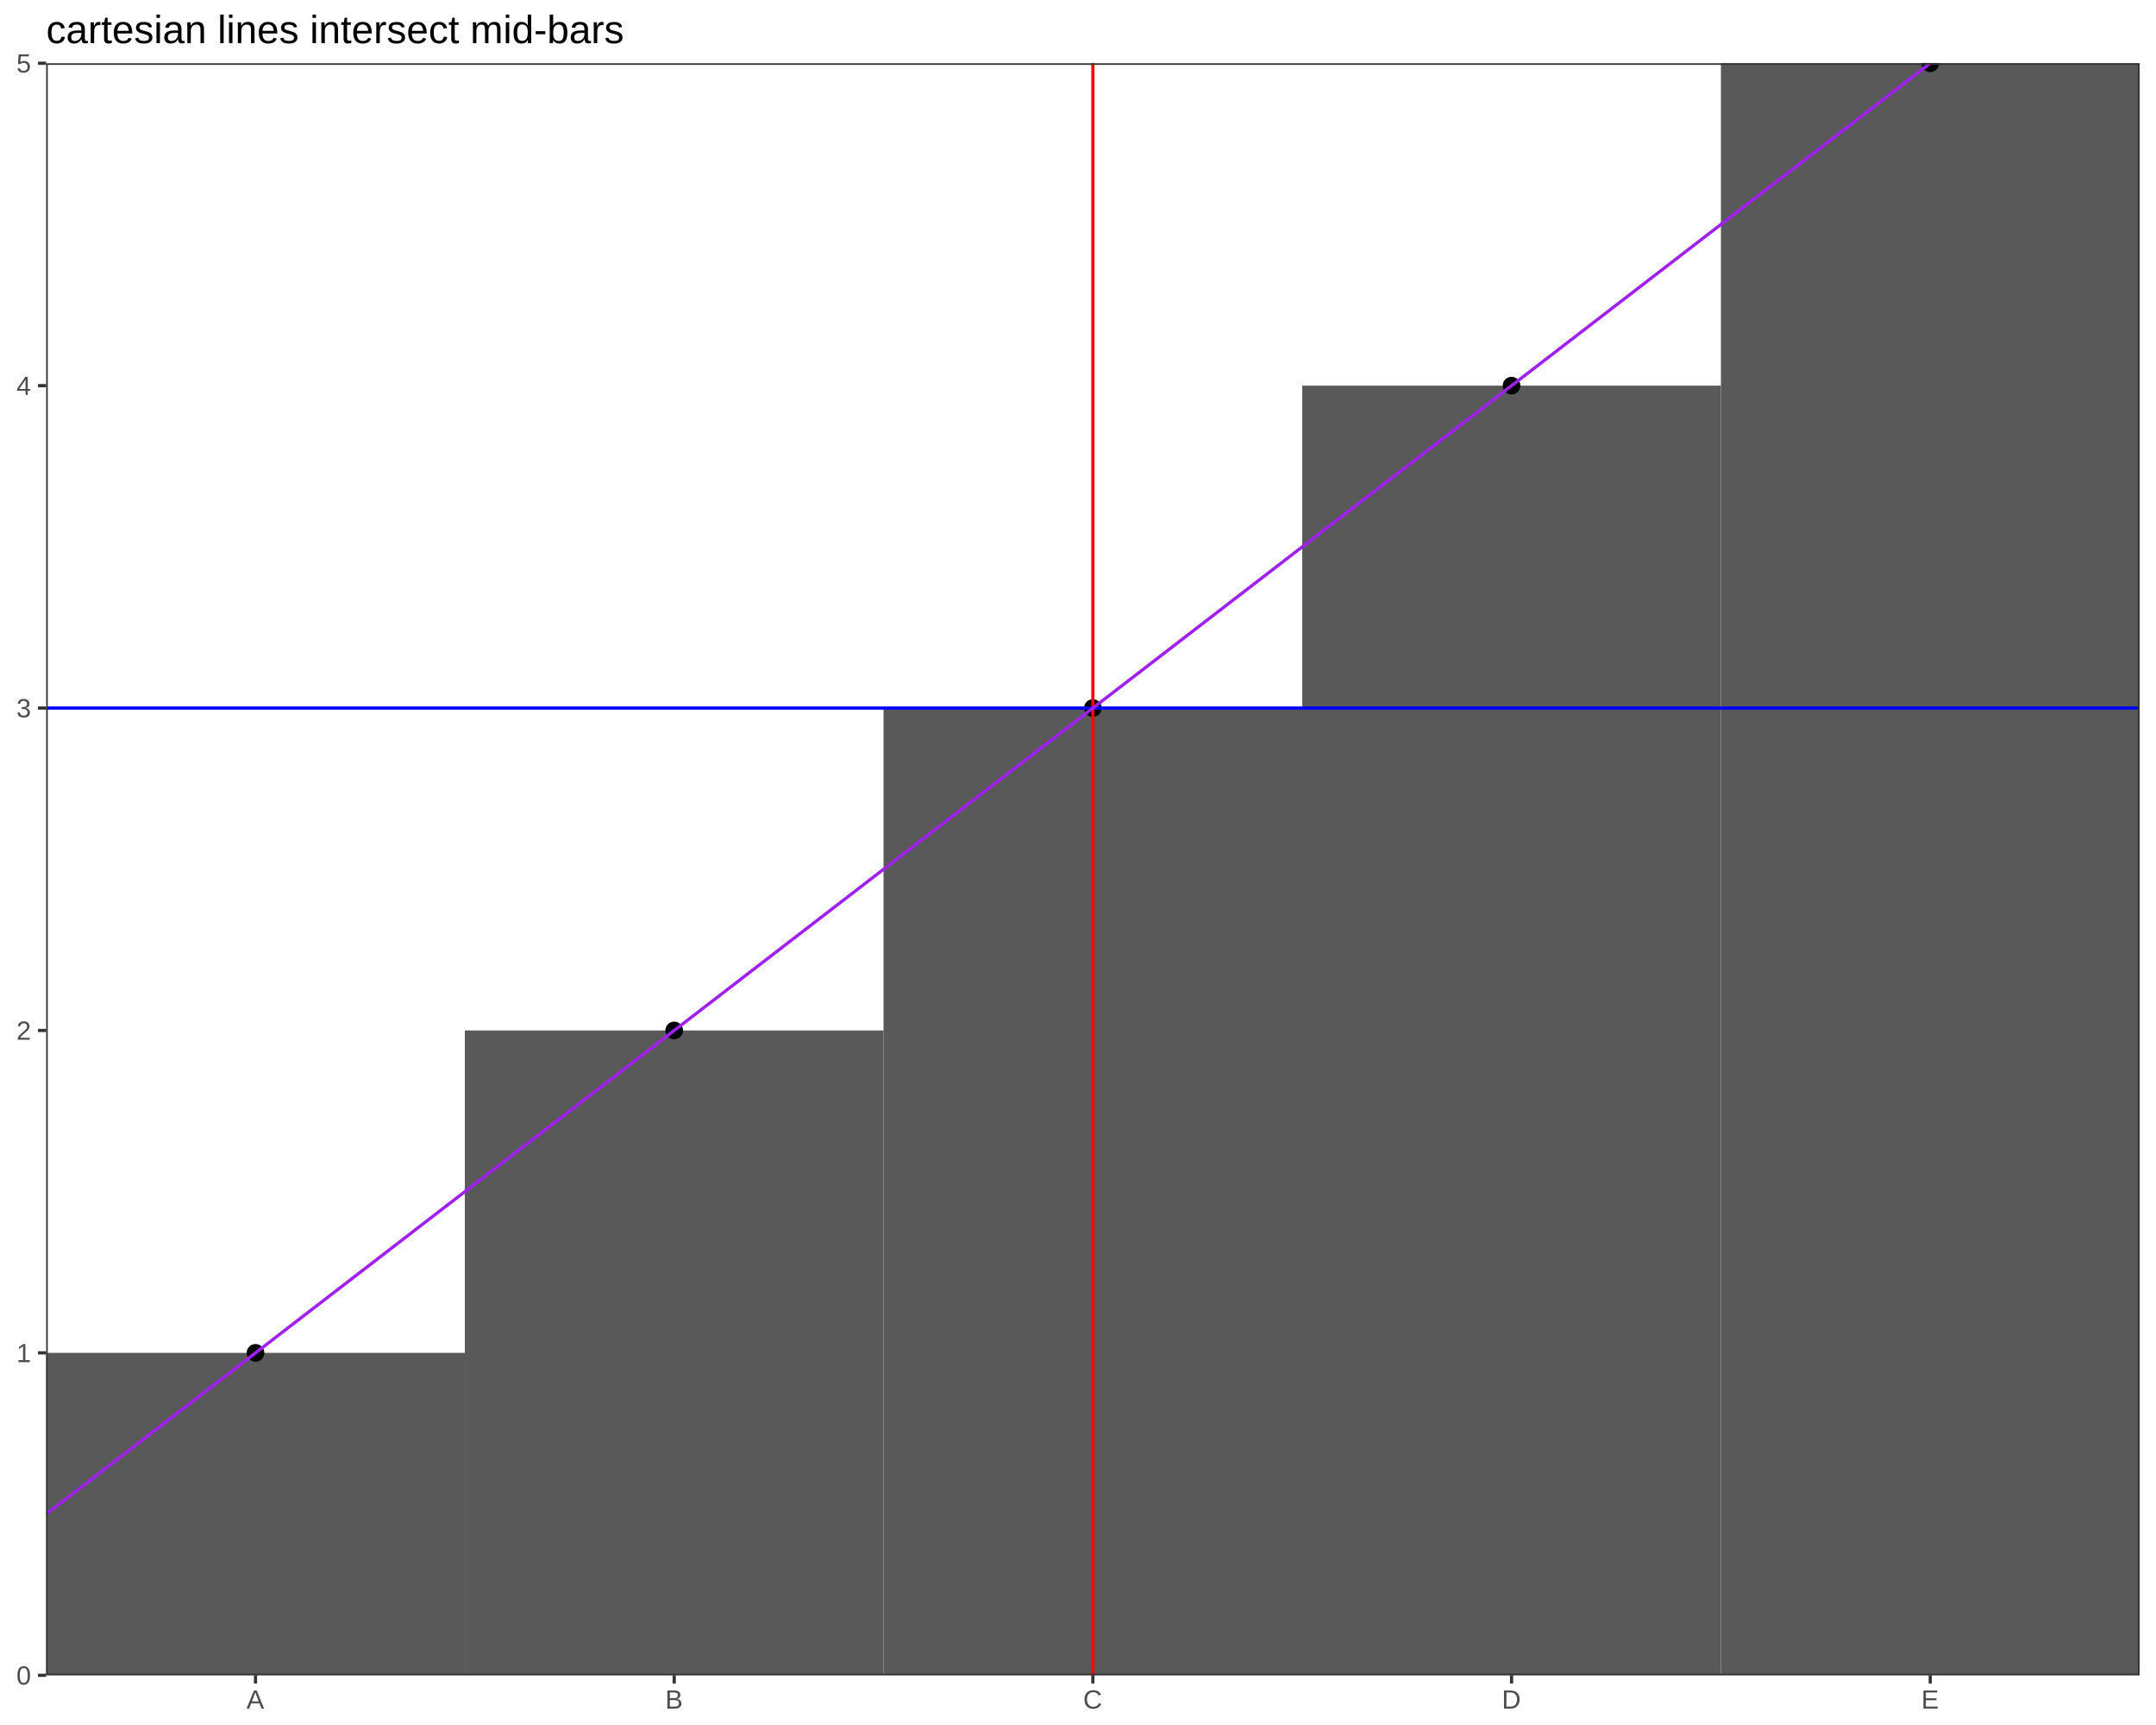
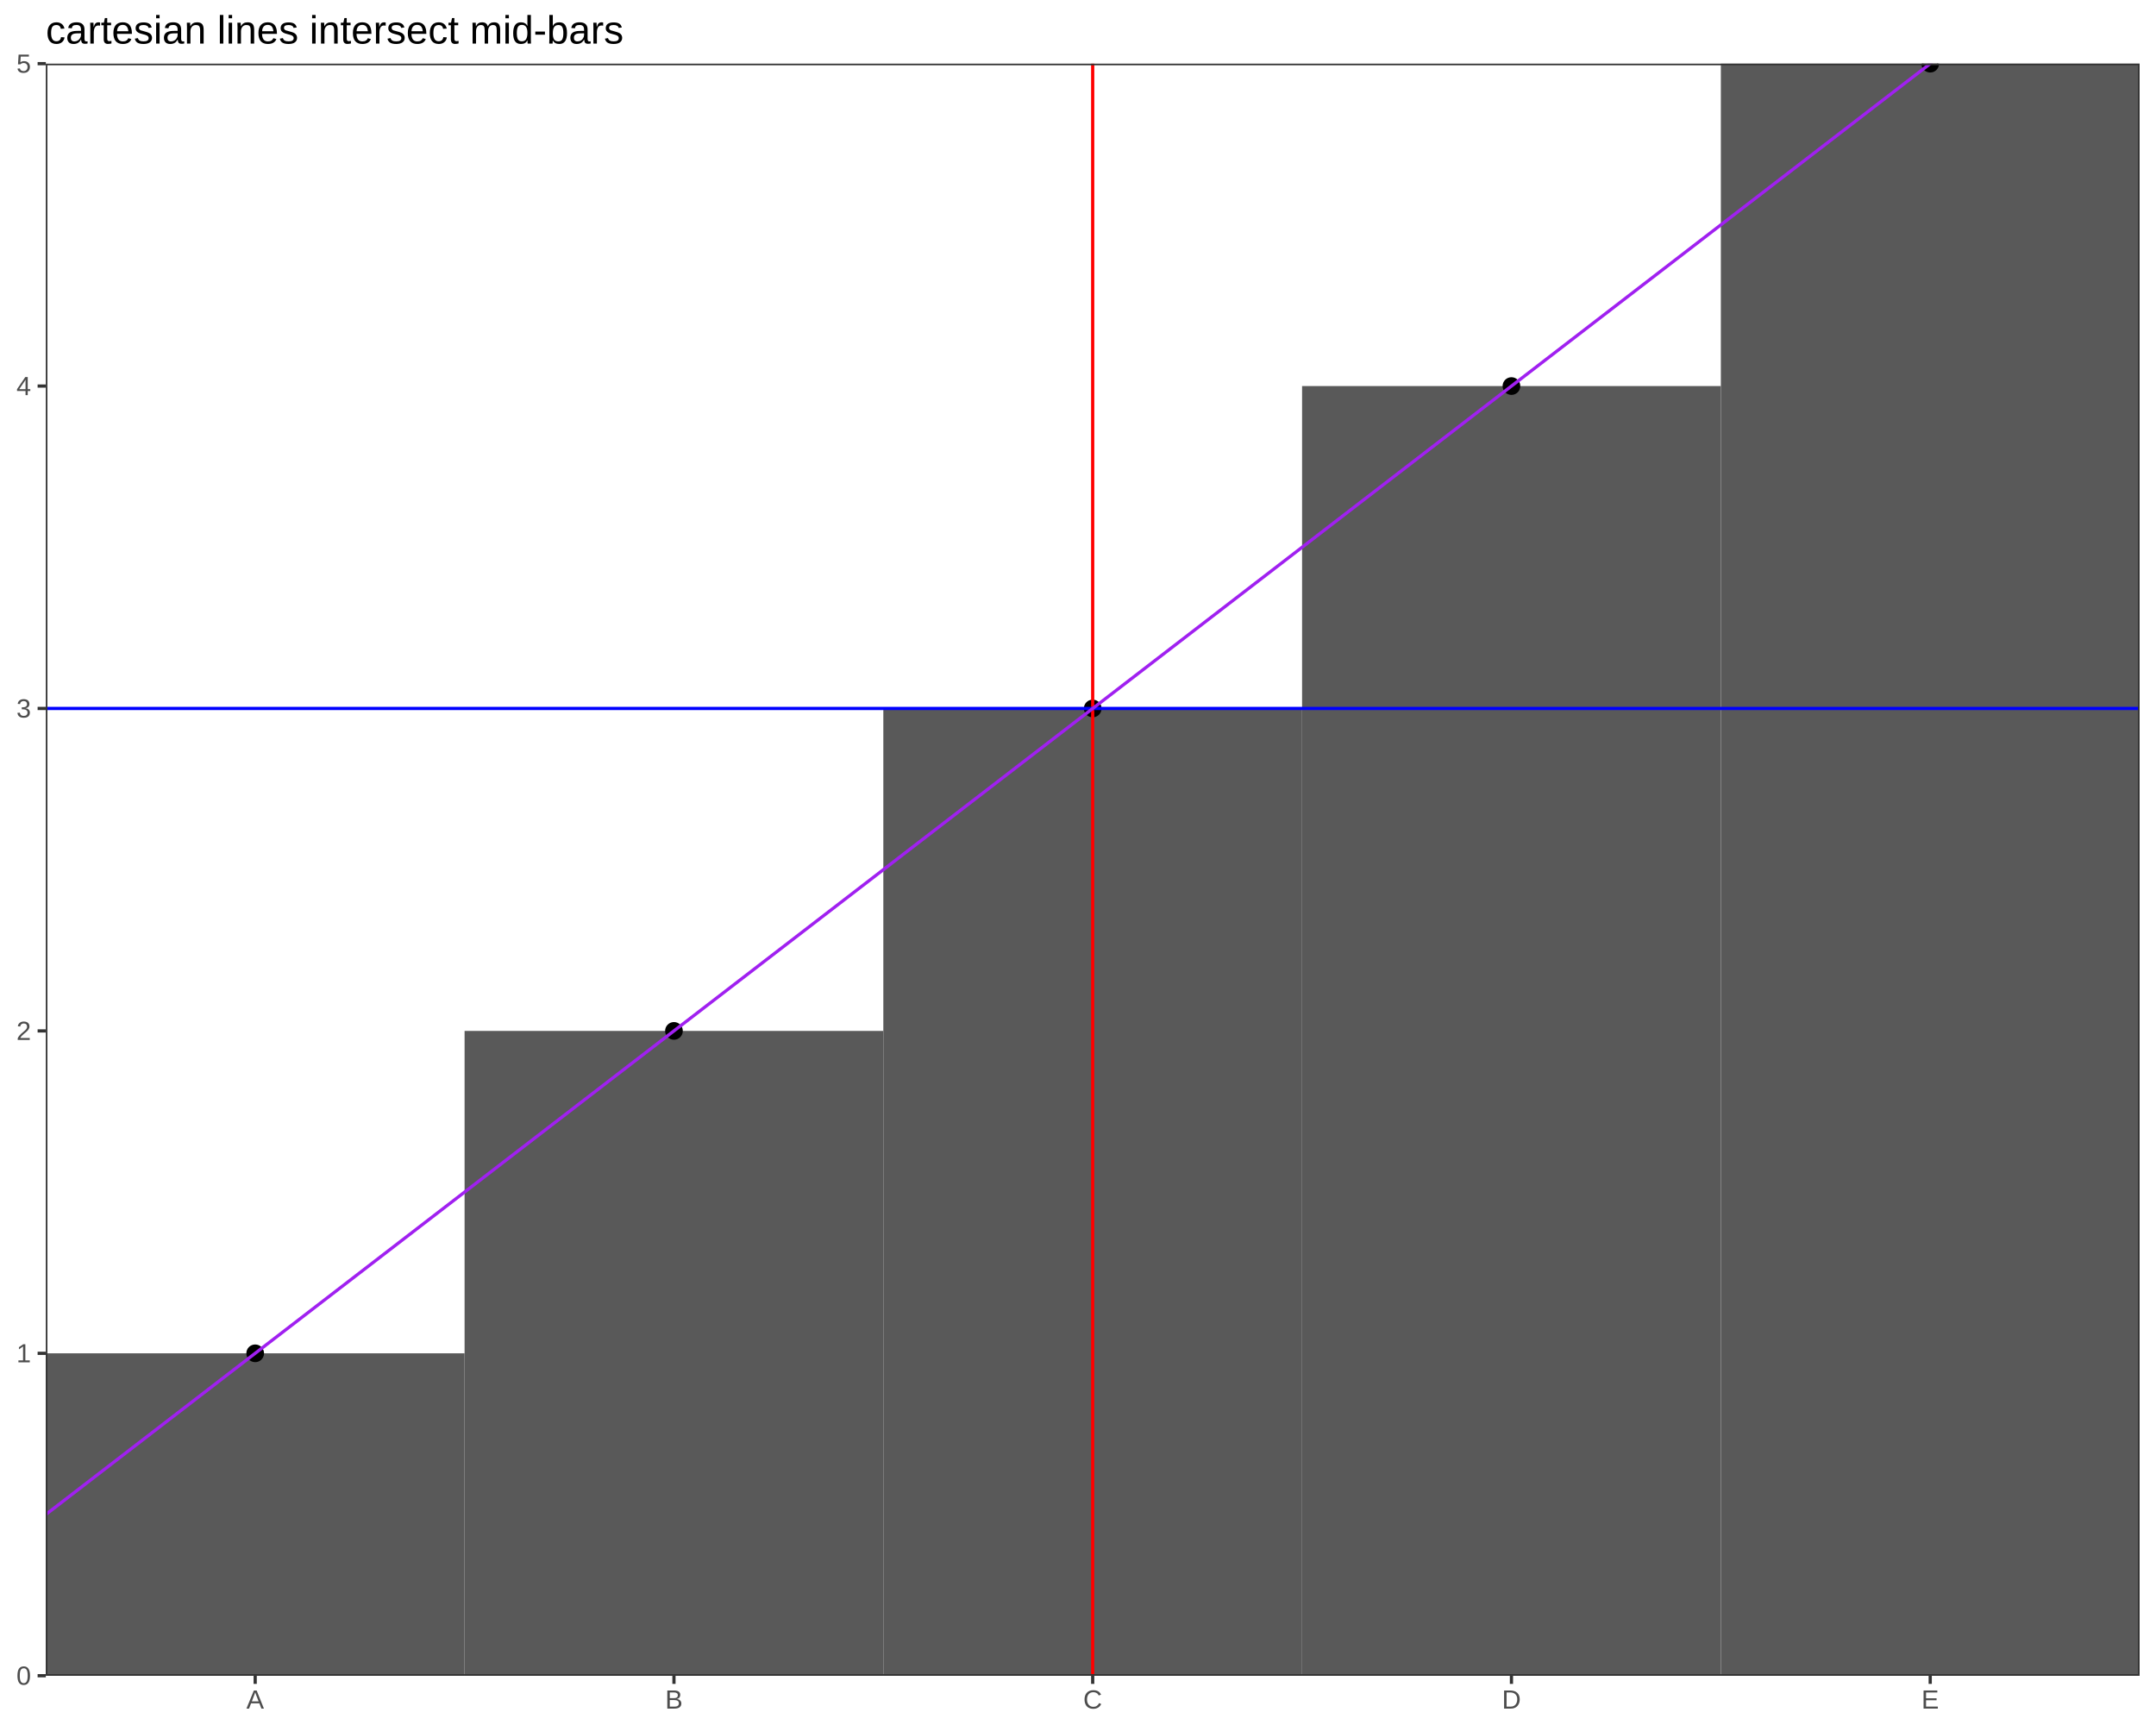
<svg xmlns="http://www.w3.org/2000/svg" viewBox="0 0 720.00 576.00">
  <defs>
    <style type="text/css">
-     line, polyline, path, rect, circle {
+     line, polyline, polygon, path, rect, circle {
      fill: none;
      stroke: #000000;
      stroke-linecap: round;
      stroke-linejoin: round;
      stroke-miterlimit: 10.00;
    }
  </style>
  </defs>
  <rect width="100%" height="100%" style="stroke: none; fill: #FFFFFF;" />
  <rect x="0.00" y="0.00" width="720.00" height="576.00" style="stroke-width: 1.07; stroke: #FFFFFF; fill: #FFFFFF;" />
  <defs>
-     <clipPath id="cpMTUuNDE2M3w3MTQuNTIxfDU1OS40MDJ8MjEuMTE3Mw==">
-       <rect x="15.42" y="21.12" width="699.10" height="538.28" />
+     <clipPath id="cpMTUuMzB8NzE0LjUyfDU1OS41NHwyMS4yNg==">
+       <rect x="15.30" y="21.26" width="699.22" height="538.28" />
    </clipPath>
  </defs>
-   <rect x="15.42" y="21.12" width="699.10" height="538.28" style="stroke-width: 1.07; stroke: none; fill: #FFFFFF;" clip-path="url(#cpMTUuNDE2M3w3MTQuNTIxfDU1OS40MDJ8MjEuMTE3Mw==)" />
-   <rect x="15.42" y="451.74" width="139.82" height="107.66" style="stroke-width: 1.07; stroke: none; stroke-linecap: butt; fill: #595959;" clip-path="url(#cpMTUuNDE2M3w3MTQuNTIxfDU1OS40MDJ8MjEuMTE3Mw==)" />
-   <rect x="155.24" y="344.09" width="139.82" height="215.31" style="stroke-width: 1.07; stroke: none; stroke-linecap: butt; fill: #595959;" clip-path="url(#cpMTUuNDE2M3w3MTQuNTIxfDU1OS40MDJ8MjEuMTE3Mw==)" />
-   <rect x="295.06" y="236.43" width="139.82" height="322.97" style="stroke-width: 1.07; stroke: none; stroke-linecap: butt; fill: #595959;" clip-path="url(#cpMTUuNDE2M3w3MTQuNTIxfDU1OS40MDJ8MjEuMTE3Mw==)" />
-   <rect x="434.88" y="128.77" width="139.82" height="430.63" style="stroke-width: 1.07; stroke: none; stroke-linecap: butt; fill: #595959;" clip-path="url(#cpMTUuNDE2M3w3MTQuNTIxfDU1OS40MDJ8MjEuMTE3Mw==)" />
-   <rect x="574.70" y="21.12" width="139.82" height="538.28" style="stroke-width: 1.07; stroke: none; stroke-linecap: butt; fill: #595959;" clip-path="url(#cpMTUuNDE2M3w3MTQuNTIxfDU1OS40MDJ8MjEuMTE3Mw==)" />
-   <circle cx="85.33" cy="451.74" r="1.95pt" style="stroke-width: 0.71; fill: #000000;" clip-path="url(#cpMTUuNDE2M3w3MTQuNTIxfDU1OS40MDJ8MjEuMTE3Mw==)" />
-   <circle cx="225.15" cy="344.09" r="1.95pt" style="stroke-width: 0.71; fill: #000000;" clip-path="url(#cpMTUuNDE2M3w3MTQuNTIxfDU1OS40MDJ8MjEuMTE3Mw==)" />
-   <circle cx="364.97" cy="236.43" r="1.95pt" style="stroke-width: 0.71; fill: #000000;" clip-path="url(#cpMTUuNDE2M3w3MTQuNTIxfDU1OS40MDJ8MjEuMTE3Mw==)" />
-   <circle cx="504.79" cy="128.77" r="1.95pt" style="stroke-width: 0.71; fill: #000000;" clip-path="url(#cpMTUuNDE2M3w3MTQuNTIxfDU1OS40MDJ8MjEuMTE3Mw==)" />
-   <circle cx="644.61" cy="21.12" r="1.95pt" style="stroke-width: 0.71; fill: #000000;" clip-path="url(#cpMTUuNDE2M3w3MTQuNTIxfDU1OS40MDJ8MjEuMTE3Mw==)" />
-   <line x1="364.97" y1="559.40" x2="364.97" y2="21.12" style="stroke-width: 1.07; stroke: #FF0000; stroke-linecap: butt;" clip-path="url(#cpMTUuNDE2M3w3MTQuNTIxfDU1OS40MDJ8MjEuMTE3Mw==)" />
-   <line x1="15.42" y1="236.43" x2="714.52" y2="236.43" style="stroke-width: 1.07; stroke: #0000FF; stroke-linecap: butt;" clip-path="url(#cpMTUuNDE2M3w3MTQuNTIxfDU1OS40MDJ8MjEuMTE3Mw==)" />
-   <line x1="15.42" y1="505.57" x2="672.04" y2="0.00" style="stroke-width: 1.07; stroke: #A020F0; stroke-linecap: butt;" clip-path="url(#cpMTUuNDE2M3w3MTQuNTIxfDU1OS40MDJ8MjEuMTE3Mw==)" />
-   <rect x="15.42" y="21.12" width="699.10" height="538.28" style="stroke-width: 1.07; stroke: #333333;" clip-path="url(#cpMTUuNDE2M3w3MTQuNTIxfDU1OS40MDJ8MjEuMTE3Mw==)" />
+   <rect x="15.30" y="21.26" width="699.22" height="538.28" style="stroke-width: 1.07; stroke: none; fill: #FFFFFF;" clip-path="url(#cpMTUuMzB8NzE0LjUyfDU1OS41NHwyMS4yNg==)" />
+   <rect x="15.30" y="451.89" width="139.84" height="107.66" style="stroke-width: 1.07; stroke: none; stroke-linecap: butt; fill: #595959;" clip-path="url(#cpMTUuMzB8NzE0LjUyfDU1OS41NHwyMS4yNg==)" />
+   <rect x="155.15" y="344.23" width="139.84" height="215.31" style="stroke-width: 1.07; stroke: none; stroke-linecap: butt; fill: #595959;" clip-path="url(#cpMTUuMzB8NzE0LjUyfDU1OS41NHwyMS4yNg==)" />
+   <rect x="294.99" y="236.57" width="139.84" height="322.97" style="stroke-width: 1.07; stroke: none; stroke-linecap: butt; fill: #595959;" clip-path="url(#cpMTUuMzB8NzE0LjUyfDU1OS41NHwyMS4yNg==)" />
+   <rect x="434.83" y="128.91" width="139.84" height="430.63" style="stroke-width: 1.07; stroke: none; stroke-linecap: butt; fill: #595959;" clip-path="url(#cpMTUuMzB8NzE0LjUyfDU1OS41NHwyMS4yNg==)" />
+   <rect x="574.68" y="21.26" width="139.84" height="538.28" style="stroke-width: 1.07; stroke: none; stroke-linecap: butt; fill: #595959;" clip-path="url(#cpMTUuMzB8NzE0LjUyfDU1OS41NHwyMS4yNg==)" />
+   <circle cx="85.22" cy="451.89" r="1.95pt" style="stroke-width: 0.71; fill: #000000;" clip-path="url(#cpMTUuMzB8NzE0LjUyfDU1OS41NHwyMS4yNg==)" />
+   <circle cx="225.07" cy="344.23" r="1.95pt" style="stroke-width: 0.71; fill: #000000;" clip-path="url(#cpMTUuMzB8NzE0LjUyfDU1OS41NHwyMS4yNg==)" />
+   <circle cx="364.91" cy="236.57" r="1.95pt" style="stroke-width: 0.71; fill: #000000;" clip-path="url(#cpMTUuMzB8NzE0LjUyfDU1OS41NHwyMS4yNg==)" />
+   <circle cx="504.75" cy="128.91" r="1.95pt" style="stroke-width: 0.71; fill: #000000;" clip-path="url(#cpMTUuMzB8NzE0LjUyfDU1OS41NHwyMS4yNg==)" />
+   <circle cx="644.60" cy="21.26" r="1.95pt" style="stroke-width: 0.71; fill: #000000;" clip-path="url(#cpMTUuMzB8NzE0LjUyfDU1OS41NHwyMS4yNg==)" />
+   <line x1="364.91" y1="559.54" x2="364.91" y2="21.26" style="stroke-width: 1.07; stroke: #FF0000; stroke-linecap: butt;" clip-path="url(#cpMTUuMzB8NzE0LjUyfDU1OS41NHwyMS4yNg==)" />
+   <line x1="15.30" y1="236.57" x2="714.52" y2="236.57" style="stroke-width: 1.07; stroke: #0000FF; stroke-linecap: butt;" clip-path="url(#cpMTUuMzB8NzE0LjUyfDU1OS41NHwyMS4yNg==)" />
+   <line x1="15.30" y1="505.71" x2="672.21" y2="0.00" style="stroke-width: 1.07; stroke: #A020F0; stroke-linecap: butt;" clip-path="url(#cpMTUuMzB8NzE0LjUyfDU1OS41NHwyMS4yNg==)" />
+   <rect x="15.30" y="21.26" width="699.22" height="538.28" style="stroke-width: 1.07; stroke: #333333;" clip-path="url(#cpMTUuMzB8NzE0LjUyfDU1OS41NHwyMS4yNg==)" />
  <defs>
-     <clipPath id="cpMHw3MjB8NTc2fDA=">
+     <clipPath id="cpMC4wMHw3MjAuMDB8NTc2LjAwfDAuMDA=">
      <rect x="0.00" y="0.00" width="720.00" height="576.00" />
    </clipPath>
  </defs>
-   <g clip-path="url(#cpMHw3MjB8NTc2fDA=)">
-     <text x="5.48" y="562.50" style="font-size: 8.80px; fill: #4D4D4D; font-family: Liberation Sans;" textLength="5.01px" lengthAdjust="spacingAndGlyphs">0</text>
+   <g clip-path="url(#cpMC4wMHw3MjAuMDB8NTc2LjAwfDAuMDA=)">
+     <text x="5.48" y="562.57" style="font-size: 8.80px; fill: #4D4D4D; font-family: Liberation Sans;" textLength="4.89px" lengthAdjust="spacingAndGlyphs">0</text>
  </g>
-   <g clip-path="url(#cpMHw3MjB8NTc2fDA=)">
-     <text x="5.48" y="454.84" style="font-size: 8.80px; fill: #4D4D4D; font-family: Liberation Sans;" textLength="5.01px" lengthAdjust="spacingAndGlyphs">1</text>
+   <g clip-path="url(#cpMC4wMHw3MjAuMDB8NTc2LjAwfDAuMDA=)">
+     <text x="5.48" y="454.91" style="font-size: 8.80px; fill: #4D4D4D; font-family: Liberation Sans;" textLength="4.89px" lengthAdjust="spacingAndGlyphs">1</text>
  </g>
-   <g clip-path="url(#cpMHw3MjB8NTc2fDA=)">
-     <text x="5.48" y="347.18" style="font-size: 8.80px; fill: #4D4D4D; font-family: Liberation Sans;" textLength="5.01px" lengthAdjust="spacingAndGlyphs">2</text>
+   <g clip-path="url(#cpMC4wMHw3MjAuMDB8NTc2LjAwfDAuMDA=)">
+     <text x="5.48" y="347.25" style="font-size: 8.80px; fill: #4D4D4D; font-family: Liberation Sans;" textLength="4.89px" lengthAdjust="spacingAndGlyphs">2</text>
  </g>
-   <g clip-path="url(#cpMHw3MjB8NTc2fDA=)">
-     <text x="5.48" y="239.52" style="font-size: 8.80px; fill: #4D4D4D; font-family: Liberation Sans;" textLength="5.01px" lengthAdjust="spacingAndGlyphs">3</text>
+   <g clip-path="url(#cpMC4wMHw3MjAuMDB8NTc2LjAwfDAuMDA=)">
+     <text x="5.48" y="239.60" style="font-size: 8.80px; fill: #4D4D4D; font-family: Liberation Sans;" textLength="4.89px" lengthAdjust="spacingAndGlyphs">3</text>
  </g>
-   <g clip-path="url(#cpMHw3MjB8NTc2fDA=)">
-     <text x="5.48" y="131.87" style="font-size: 8.80px; fill: #4D4D4D; font-family: Liberation Sans;" textLength="5.01px" lengthAdjust="spacingAndGlyphs">4</text>
+   <g clip-path="url(#cpMC4wMHw3MjAuMDB8NTc2LjAwfDAuMDA=)">
+     <text x="5.48" y="131.94" style="font-size: 8.80px; fill: #4D4D4D; font-family: Liberation Sans;" textLength="4.89px" lengthAdjust="spacingAndGlyphs">4</text>
  </g>
-   <g clip-path="url(#cpMHw3MjB8NTc2fDA=)">
-     <text x="5.48" y="24.21" style="font-size: 8.80px; fill: #4D4D4D; font-family: Liberation Sans;" textLength="5.01px" lengthAdjust="spacingAndGlyphs">5</text>
+   <g clip-path="url(#cpMC4wMHw3MjAuMDB8NTc2LjAwfDAuMDA=)">
+     <text x="5.48" y="24.28" style="font-size: 8.80px; fill: #4D4D4D; font-family: Liberation Sans;" textLength="4.89px" lengthAdjust="spacingAndGlyphs">5</text>
  </g>
-   <polyline points="12.68,559.40 15.42,559.40 " style="stroke-width: 1.07; stroke: #333333; stroke-linecap: butt;" clip-path="url(#cpMHw3MjB8NTc2fDA=)" />
-   <polyline points="12.68,451.74 15.42,451.74 " style="stroke-width: 1.07; stroke: #333333; stroke-linecap: butt;" clip-path="url(#cpMHw3MjB8NTc2fDA=)" />
-   <polyline points="12.68,344.09 15.42,344.09 " style="stroke-width: 1.07; stroke: #333333; stroke-linecap: butt;" clip-path="url(#cpMHw3MjB8NTc2fDA=)" />
-   <polyline points="12.68,236.43 15.42,236.43 " style="stroke-width: 1.07; stroke: #333333; stroke-linecap: butt;" clip-path="url(#cpMHw3MjB8NTc2fDA=)" />
-   <polyline points="12.68,128.77 15.42,128.77 " style="stroke-width: 1.07; stroke: #333333; stroke-linecap: butt;" clip-path="url(#cpMHw3MjB8NTc2fDA=)" />
-   <polyline points="12.68,21.12 15.42,21.12 " style="stroke-width: 1.07; stroke: #333333; stroke-linecap: butt;" clip-path="url(#cpMHw3MjB8NTc2fDA=)" />
-   <polyline points="85.33,562.14 85.33,559.40 " style="stroke-width: 1.07; stroke: #333333; stroke-linecap: butt;" clip-path="url(#cpMHw3MjB8NTc2fDA=)" />
-   <polyline points="225.15,562.14 225.15,559.40 " style="stroke-width: 1.07; stroke: #333333; stroke-linecap: butt;" clip-path="url(#cpMHw3MjB8NTc2fDA=)" />
-   <polyline points="364.97,562.14 364.97,559.40 " style="stroke-width: 1.07; stroke: #333333; stroke-linecap: butt;" clip-path="url(#cpMHw3MjB8NTc2fDA=)" />
-   <polyline points="504.79,562.14 504.79,559.40 " style="stroke-width: 1.07; stroke: #333333; stroke-linecap: butt;" clip-path="url(#cpMHw3MjB8NTc2fDA=)" />
-   <polyline points="644.61,562.14 644.61,559.40 " style="stroke-width: 1.07; stroke: #333333; stroke-linecap: butt;" clip-path="url(#cpMHw3MjB8NTc2fDA=)" />
-   <g clip-path="url(#cpMHw3MjB8NTc2fDA=)">
-     <text x="82.33" y="570.52" style="font-size: 8.80px; fill: #4D4D4D; font-family: Liberation Sans;" textLength="6.00px" lengthAdjust="spacingAndGlyphs">A</text>
+   <polyline points="12.56,559.54 15.30,559.54 " style="stroke-width: 1.07; stroke: #333333; stroke-linecap: butt;" clip-path="url(#cpMC4wMHw3MjAuMDB8NTc2LjAwfDAuMDA=)" />
+   <polyline points="12.56,451.89 15.30,451.89 " style="stroke-width: 1.07; stroke: #333333; stroke-linecap: butt;" clip-path="url(#cpMC4wMHw3MjAuMDB8NTc2LjAwfDAuMDA=)" />
+   <polyline points="12.56,344.23 15.30,344.23 " style="stroke-width: 1.07; stroke: #333333; stroke-linecap: butt;" clip-path="url(#cpMC4wMHw3MjAuMDB8NTc2LjAwfDAuMDA=)" />
+   <polyline points="12.56,236.57 15.30,236.57 " style="stroke-width: 1.07; stroke: #333333; stroke-linecap: butt;" clip-path="url(#cpMC4wMHw3MjAuMDB8NTc2LjAwfDAuMDA=)" />
+   <polyline points="12.56,128.91 15.30,128.91 " style="stroke-width: 1.07; stroke: #333333; stroke-linecap: butt;" clip-path="url(#cpMC4wMHw3MjAuMDB8NTc2LjAwfDAuMDA=)" />
+   <polyline points="12.56,21.26 15.30,21.26 " style="stroke-width: 1.07; stroke: #333333; stroke-linecap: butt;" clip-path="url(#cpMC4wMHw3MjAuMDB8NTc2LjAwfDAuMDA=)" />
+   <polyline points="85.22,562.28 85.22,559.54 " style="stroke-width: 1.07; stroke: #333333; stroke-linecap: butt;" clip-path="url(#cpMC4wMHw3MjAuMDB8NTc2LjAwfDAuMDA=)" />
+   <polyline points="225.07,562.28 225.07,559.54 " style="stroke-width: 1.07; stroke: #333333; stroke-linecap: butt;" clip-path="url(#cpMC4wMHw3MjAuMDB8NTc2LjAwfDAuMDA=)" />
+   <polyline points="364.91,562.28 364.91,559.54 " style="stroke-width: 1.07; stroke: #333333; stroke-linecap: butt;" clip-path="url(#cpMC4wMHw3MjAuMDB8NTc2LjAwfDAuMDA=)" />
+   <polyline points="504.75,562.28 504.75,559.54 " style="stroke-width: 1.07; stroke: #333333; stroke-linecap: butt;" clip-path="url(#cpMC4wMHw3MjAuMDB8NTc2LjAwfDAuMDA=)" />
+   <polyline points="644.60,562.28 644.60,559.54 " style="stroke-width: 1.07; stroke: #333333; stroke-linecap: butt;" clip-path="url(#cpMC4wMHw3MjAuMDB8NTc2LjAwfDAuMDA=)" />
+   <g clip-path="url(#cpMC4wMHw3MjAuMDB8NTc2LjAwfDAuMDA=)">
+     <text x="82.29" y="570.52" style="font-size: 8.80px; fill: #4D4D4D; font-family: Liberation Sans;" textLength="5.88px" lengthAdjust="spacingAndGlyphs">A</text>
  </g>
-   <g clip-path="url(#cpMHw3MjB8NTc2fDA=)">
-     <text x="222.15" y="570.52" style="font-size: 8.80px; fill: #4D4D4D; font-family: Liberation Sans;" textLength="6.00px" lengthAdjust="spacingAndGlyphs">B</text>
+   <g clip-path="url(#cpMC4wMHw3MjAuMDB8NTc2LjAwfDAuMDA=)">
+     <text x="222.13" y="570.52" style="font-size: 8.80px; fill: #4D4D4D; font-family: Liberation Sans;" textLength="5.88px" lengthAdjust="spacingAndGlyphs">B</text>
  </g>
-   <g clip-path="url(#cpMHw3MjB8NTc2fDA=)">
-     <text x="361.72" y="570.52" style="font-size: 8.80px; fill: #4D4D4D; font-family: Liberation Sans;" textLength="6.50px" lengthAdjust="spacingAndGlyphs">C</text>
+   <g clip-path="url(#cpMC4wMHw3MjAuMDB8NTc2LjAwfDAuMDA=)">
+     <text x="361.73" y="570.52" style="font-size: 8.80px; fill: #4D4D4D; font-family: Liberation Sans;" textLength="6.36px" lengthAdjust="spacingAndGlyphs">C</text>
  </g>
-   <g clip-path="url(#cpMHw3MjB8NTc2fDA=)">
-     <text x="501.54" y="570.52" style="font-size: 8.80px; fill: #4D4D4D; font-family: Liberation Sans;" textLength="6.50px" lengthAdjust="spacingAndGlyphs">D</text>
+   <g clip-path="url(#cpMC4wMHw3MjAuMDB8NTc2LjAwfDAuMDA=)">
+     <text x="501.58" y="570.52" style="font-size: 8.80px; fill: #4D4D4D; font-family: Liberation Sans;" textLength="6.36px" lengthAdjust="spacingAndGlyphs">D</text>
  </g>
-   <g clip-path="url(#cpMHw3MjB8NTc2fDA=)">
-     <text x="641.61" y="570.52" style="font-size: 8.80px; fill: #4D4D4D; font-family: Liberation Sans;" textLength="6.00px" lengthAdjust="spacingAndGlyphs">E</text>
+   <g clip-path="url(#cpMC4wMHw3MjAuMDB8NTc2LjAwfDAuMDA=)">
+     <text x="641.66" y="570.52" style="font-size: 8.80px; fill: #4D4D4D; font-family: Liberation Sans;" textLength="5.88px" lengthAdjust="spacingAndGlyphs">E</text>
  </g>
-   <g clip-path="url(#cpMHw3MjB8NTc2fDA=)">
-     <text x="15.42" y="14.42" style="font-size: 13.20px; font-family: Liberation Sans;" textLength="190.02px" lengthAdjust="spacingAndGlyphs">cartesian lines intersect mid-bars</text>
+   <g clip-path="url(#cpMC4wMHw3MjAuMDB8NTc2LjAwfDAuMDA=)">
+     <text x="15.30" y="14.56" style="font-size: 13.20px; font-family: Liberation Sans;" textLength="192.67px" lengthAdjust="spacingAndGlyphs">cartesian lines intersect mid-bars</text>
  </g>
</svg>
